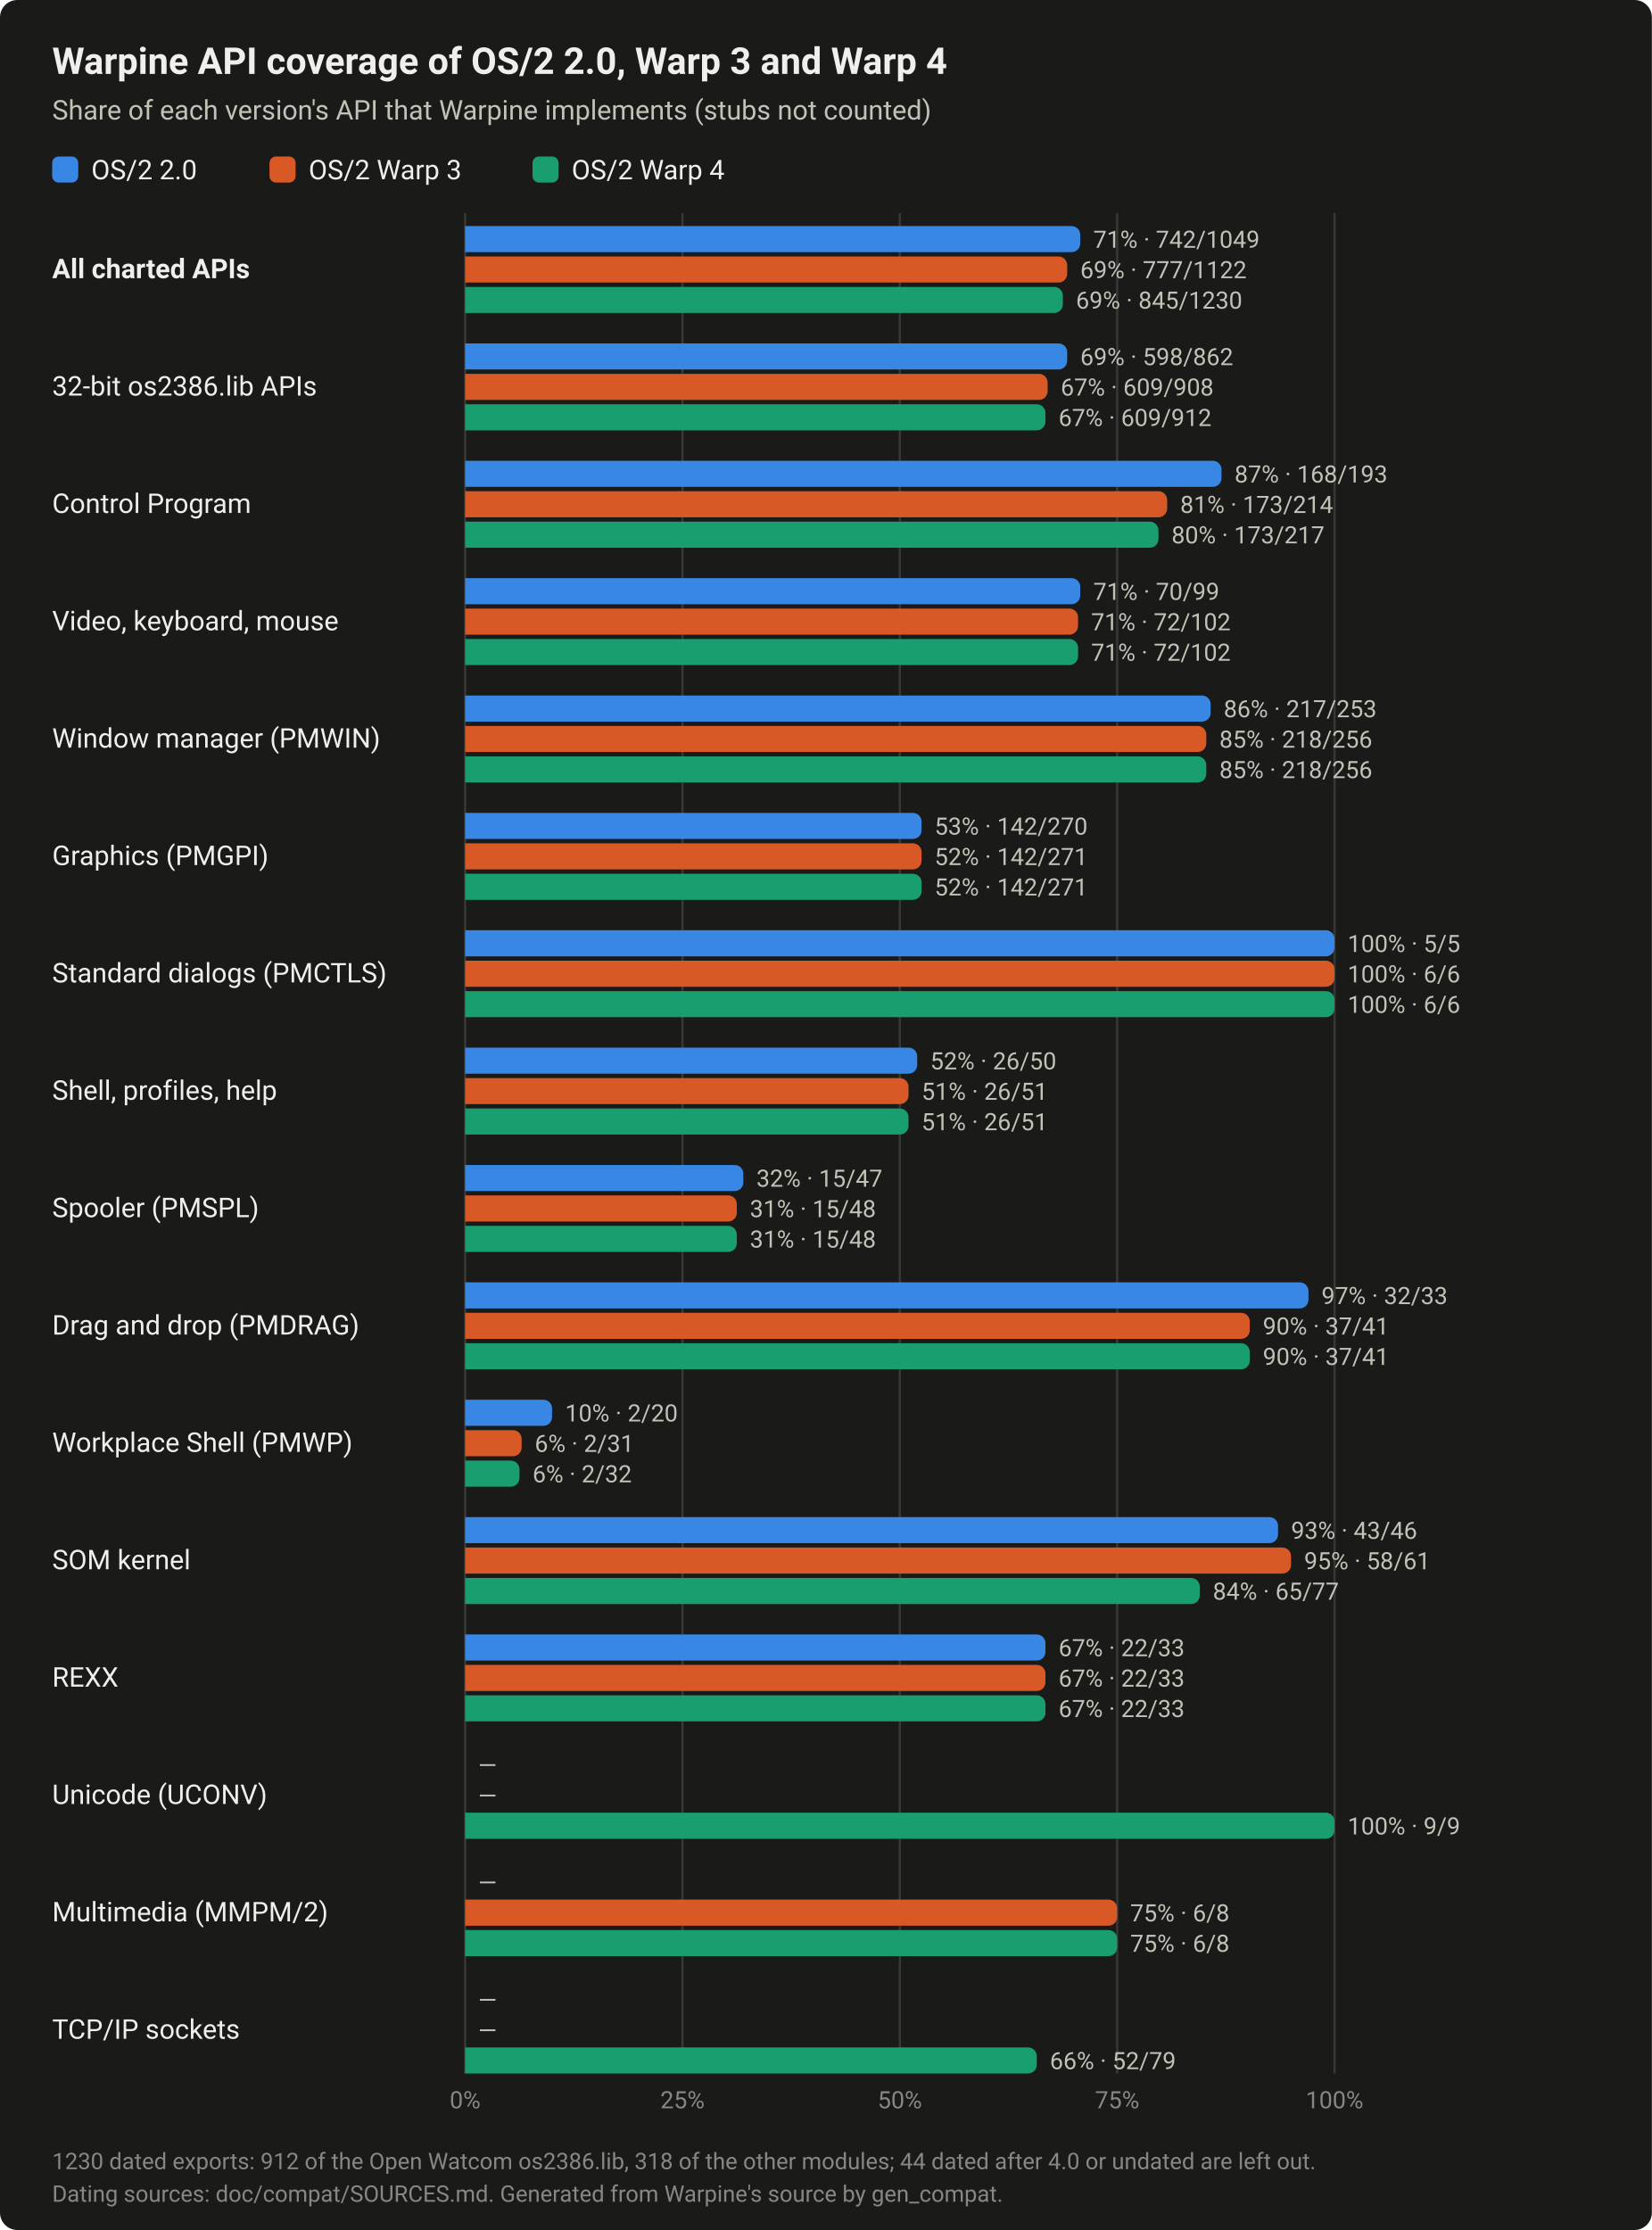
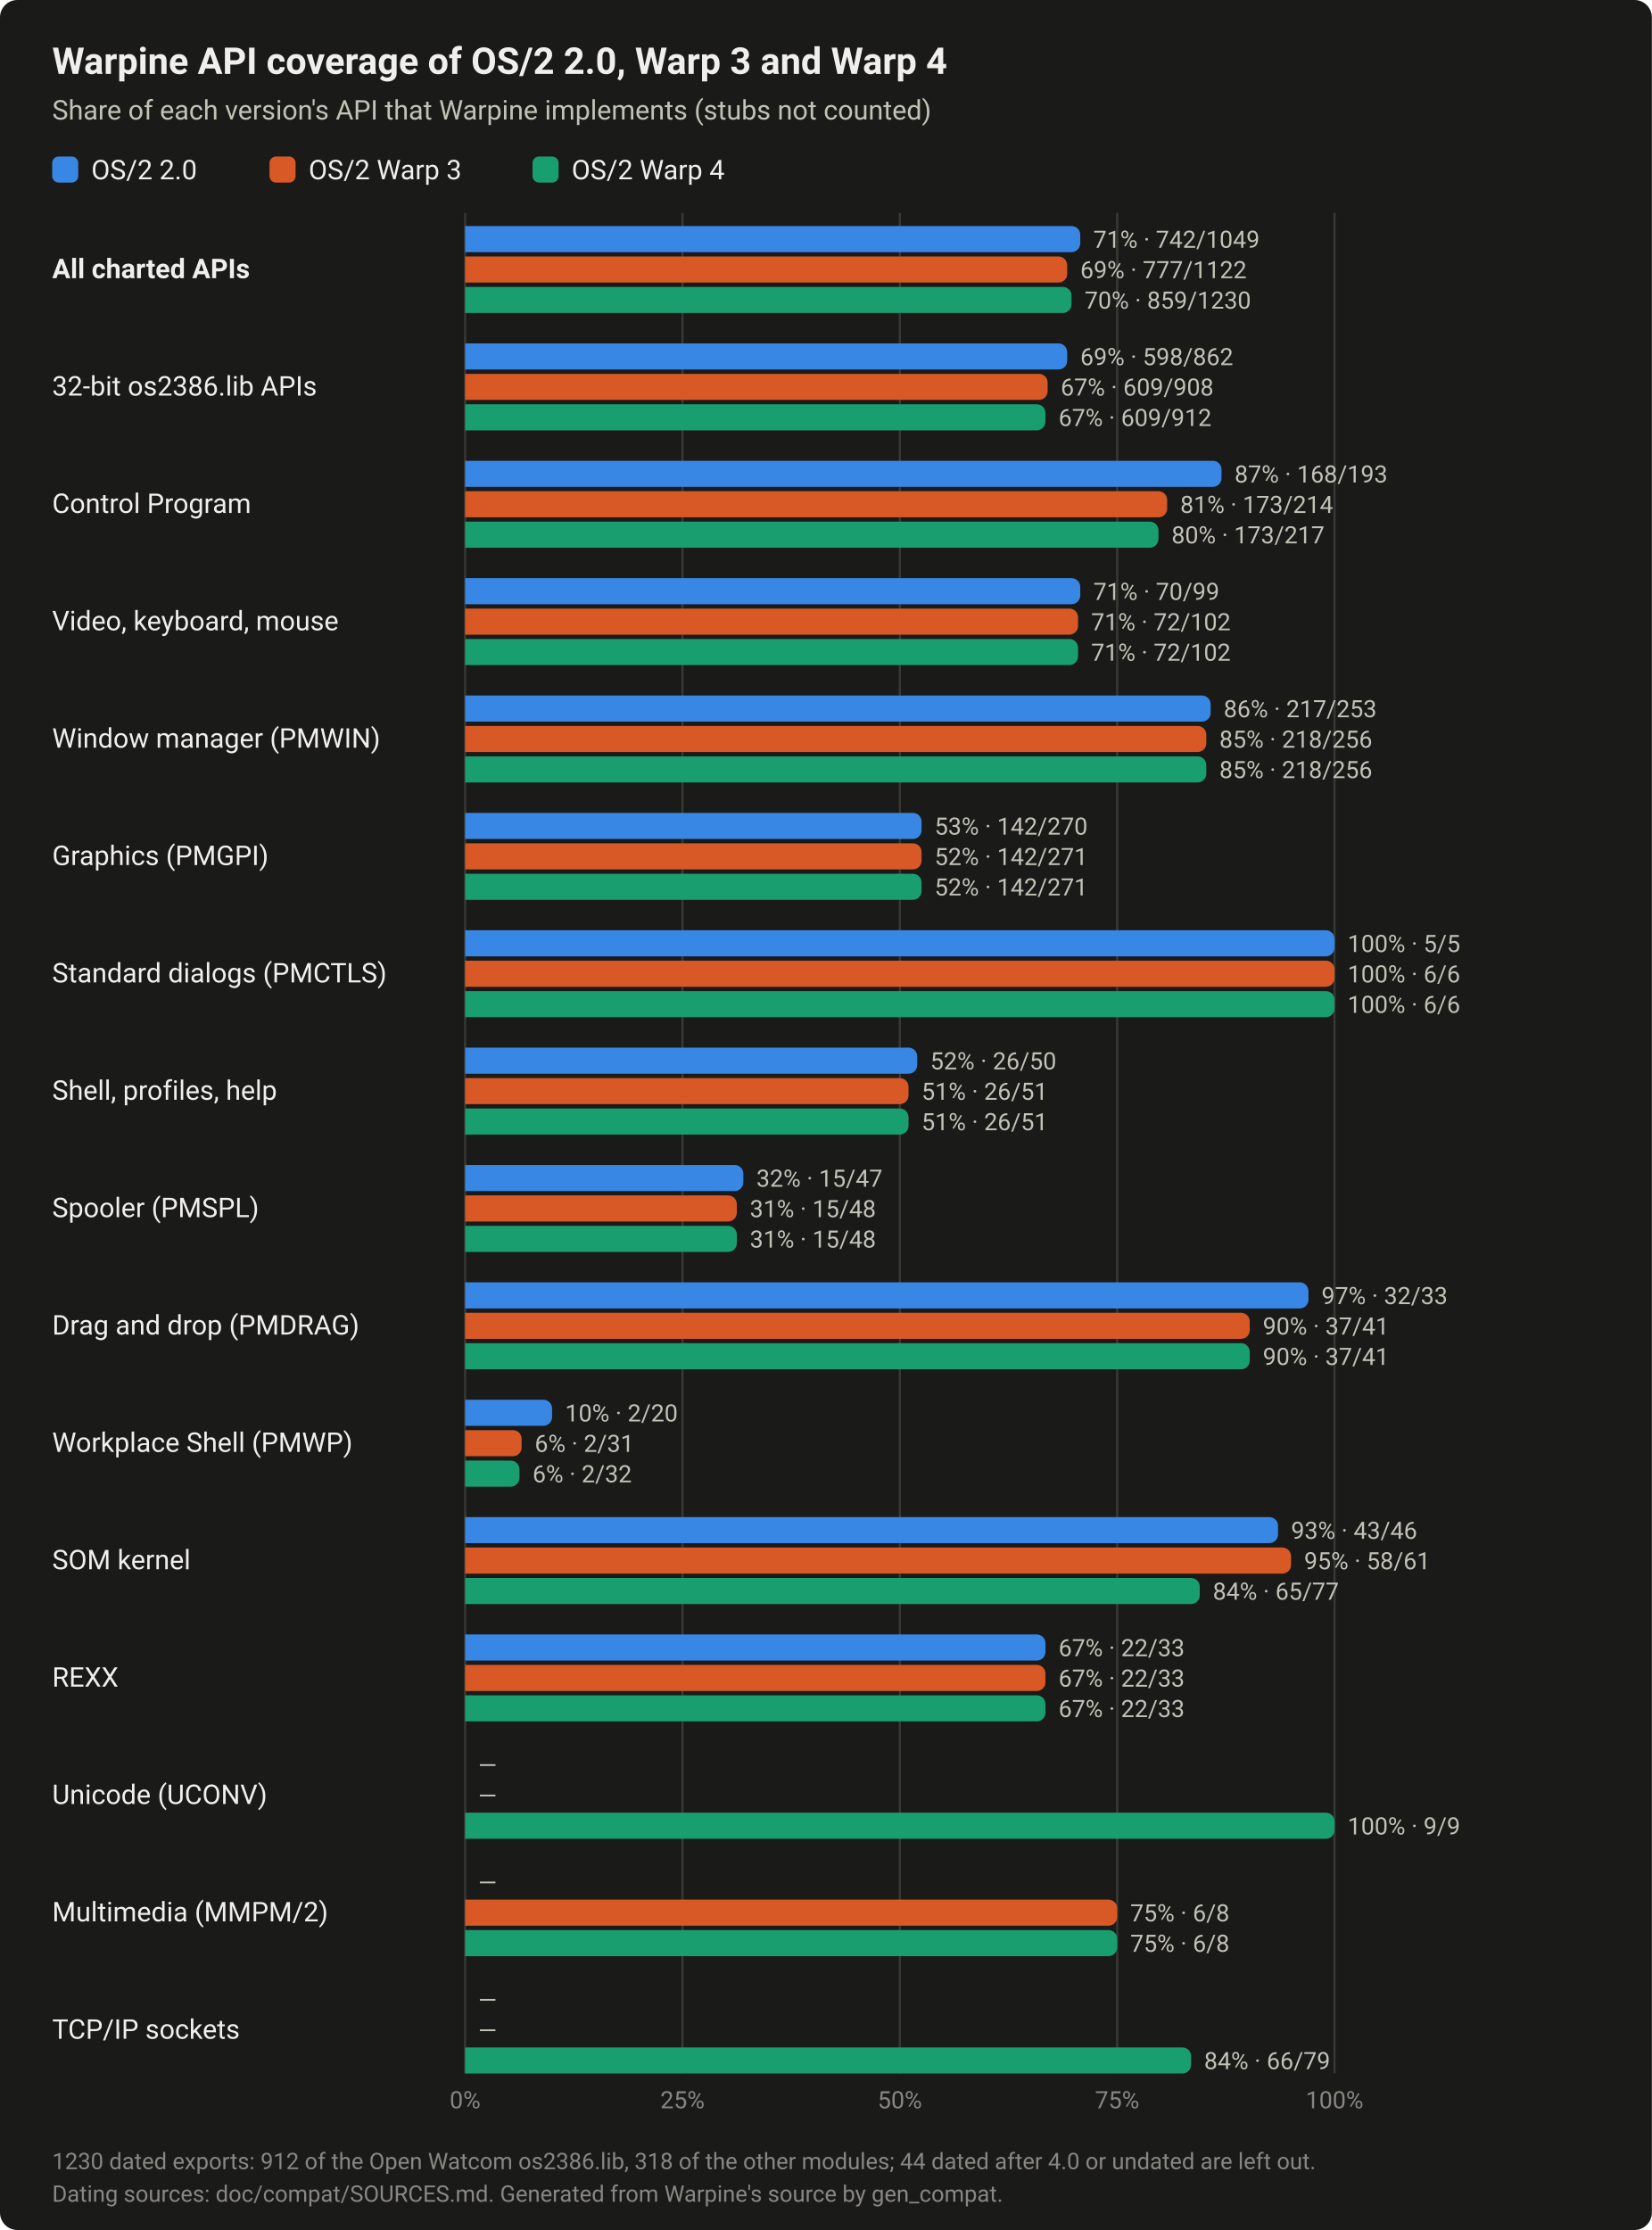
<svg xmlns="http://www.w3.org/2000/svg" width="760" height="1026" viewBox="0 0 760 1026" role="img" aria-labelledby="t d" font-family="system-ui, -apple-system, 'Segoe UI', Roboto, 'Helvetica Neue', Arial, sans-serif">
  <rect width="760" height="1026" rx="8" fill="#1a1a19" />
  <text x="24" y="34" font-size="17" font-weight="600" fill="#f0efec">Warpine API coverage of OS/2 2.0, Warp 3 and Warp 4</text>
  <text x="24" y="55" font-size="12.5" fill="#c3c2b7">Share of each version's API that Warpine implements (stubs not counted)</text>
  <rect x="24" y="72" width="12" height="12" rx="3" fill="#3987e5" />
  <text x="42" y="82.5" font-size="12.5" fill="#f0efec">OS/2 2.0</text>
  <rect x="124" y="72" width="12" height="12" rx="3" fill="#d95926" />
  <text x="142" y="82.5" font-size="12.5" fill="#f0efec">OS/2 Warp 3</text>
  <rect x="245" y="72" width="12" height="12" rx="3" fill="#199e70" />
  <text x="263" y="82.5" font-size="12.5" fill="#f0efec">OS/2 Warp 4</text>
  <line x1="214" y1="98" x2="214" y2="954" stroke="#383835" stroke-width="1" />
  <text x="214" y="970" font-size="11" text-anchor="middle" fill="#898781">0%</text>
  <line x1="314" y1="98" x2="314" y2="954" stroke="#383835" stroke-width="1" />
  <text x="314" y="970" font-size="11" text-anchor="middle" fill="#898781">25%</text>
  <line x1="414" y1="98" x2="414" y2="954" stroke="#383835" stroke-width="1" />
  <text x="414" y="970" font-size="11" text-anchor="middle" fill="#898781">50%</text>
  <line x1="514" y1="98" x2="514" y2="954" stroke="#383835" stroke-width="1" />
  <text x="514" y="970" font-size="11" text-anchor="middle" fill="#898781">75%</text>
  <line x1="614" y1="98" x2="614" y2="954" stroke="#383835" stroke-width="1" />
  <text x="614" y="970" font-size="11" text-anchor="middle" fill="#898781">100%</text>
  <text x="24" y="128" font-size="12.5" font-weight="600" fill="#f0efec">All charted APIs</text>
  <path d="M214 104h279a4 4 0 0 1 4 4v4a4 4 0 0 1 -4 4h-279z" fill="#3987e5" />
  <text x="503" y="114" font-size="11" fill="#c3c2b7">71% · 742/1049</text>
  <path d="M214 118h273a4 4 0 0 1 4 4v4a4 4 0 0 1 -4 4h-273z" fill="#d95926" />
  <text x="497" y="128" font-size="11" fill="#c3c2b7">69% · 777/1122</text>
-   <path d="M214 132h271a4 4 0 0 1 4 4v4a4 4 0 0 1 -4 4h-271z" fill="#199e70" />
-   <text x="495" y="142" font-size="11" fill="#c3c2b7">69% · 845/1230</text>
+   <path d="M214 132h275a4 4 0 0 1 4 4v4a4 4 0 0 1 -4 4h-275z" fill="#199e70" />
+   <text x="499" y="142" font-size="11" fill="#c3c2b7">70% · 859/1230</text>
  <text x="24" y="182" font-size="12.5" font-weight="400" fill="#f0efec">32-bit os2386.lib APIs</text>
  <path d="M214 158h273a4 4 0 0 1 4 4v4a4 4 0 0 1 -4 4h-273z" fill="#3987e5" />
  <text x="497" y="168" font-size="11" fill="#c3c2b7">69% · 598/862</text>
  <path d="M214 172h264a4 4 0 0 1 4 4v4a4 4 0 0 1 -4 4h-264z" fill="#d95926" />
  <text x="488" y="182" font-size="11" fill="#c3c2b7">67% · 609/908</text>
  <path d="M214 186h263a4 4 0 0 1 4 4v4a4 4 0 0 1 -4 4h-263z" fill="#199e70" />
  <text x="487" y="196" font-size="11" fill="#c3c2b7">67% · 609/912</text>
  <text x="24" y="236" font-size="12.5" font-weight="400" fill="#f0efec">Control Program</text>
  <path d="M214 212h344a4 4 0 0 1 4 4v4a4 4 0 0 1 -4 4h-344z" fill="#3987e5" />
  <text x="568" y="222" font-size="11" fill="#c3c2b7">87% · 168/193</text>
  <path d="M214 226h319a4 4 0 0 1 4 4v4a4 4 0 0 1 -4 4h-319z" fill="#d95926" />
  <text x="543" y="236" font-size="11" fill="#c3c2b7">81% · 173/214</text>
  <path d="M214 240h315a4 4 0 0 1 4 4v4a4 4 0 0 1 -4 4h-315z" fill="#199e70" />
  <text x="539" y="250" font-size="11" fill="#c3c2b7">80% · 173/217</text>
  <text x="24" y="290" font-size="12.5" font-weight="400" fill="#f0efec">Video, keyboard, mouse</text>
  <path d="M214 266h279a4 4 0 0 1 4 4v4a4 4 0 0 1 -4 4h-279z" fill="#3987e5" />
  <text x="503" y="276" font-size="11" fill="#c3c2b7">71% · 70/99</text>
  <path d="M214 280h278a4 4 0 0 1 4 4v4a4 4 0 0 1 -4 4h-278z" fill="#d95926" />
  <text x="502" y="290" font-size="11" fill="#c3c2b7">71% · 72/102</text>
  <path d="M214 294h278a4 4 0 0 1 4 4v4a4 4 0 0 1 -4 4h-278z" fill="#199e70" />
  <text x="502" y="304" font-size="11" fill="#c3c2b7">71% · 72/102</text>
  <text x="24" y="344" font-size="12.5" font-weight="400" fill="#f0efec">Window manager (PMWIN)</text>
  <path d="M214 320h339a4 4 0 0 1 4 4v4a4 4 0 0 1 -4 4h-339z" fill="#3987e5" />
  <text x="563" y="330" font-size="11" fill="#c3c2b7">86% · 217/253</text>
  <path d="M214 334h337a4 4 0 0 1 4 4v4a4 4 0 0 1 -4 4h-337z" fill="#d95926" />
  <text x="561" y="344" font-size="11" fill="#c3c2b7">85% · 218/256</text>
  <path d="M214 348h337a4 4 0 0 1 4 4v4a4 4 0 0 1 -4 4h-337z" fill="#199e70" />
  <text x="561" y="358" font-size="11" fill="#c3c2b7">85% · 218/256</text>
  <text x="24" y="398" font-size="12.5" font-weight="400" fill="#f0efec">Graphics (PMGPI)</text>
  <path d="M214 374h206a4 4 0 0 1 4 4v4a4 4 0 0 1 -4 4h-206z" fill="#3987e5" />
  <text x="430" y="384" font-size="11" fill="#c3c2b7">53% · 142/270</text>
  <path d="M214 388h206a4 4 0 0 1 4 4v4a4 4 0 0 1 -4 4h-206z" fill="#d95926" />
  <text x="430" y="398" font-size="11" fill="#c3c2b7">52% · 142/271</text>
  <path d="M214 402h206a4 4 0 0 1 4 4v4a4 4 0 0 1 -4 4h-206z" fill="#199e70" />
  <text x="430" y="412" font-size="11" fill="#c3c2b7">52% · 142/271</text>
  <text x="24" y="452" font-size="12.5" font-weight="400" fill="#f0efec">Standard dialogs (PMCTLS)</text>
  <path d="M214 428h396a4 4 0 0 1 4 4v4a4 4 0 0 1 -4 4h-396z" fill="#3987e5" />
  <text x="620" y="438" font-size="11" fill="#c3c2b7">100% · 5/5</text>
  <path d="M214 442h396a4 4 0 0 1 4 4v4a4 4 0 0 1 -4 4h-396z" fill="#d95926" />
  <text x="620" y="452" font-size="11" fill="#c3c2b7">100% · 6/6</text>
  <path d="M214 456h396a4 4 0 0 1 4 4v4a4 4 0 0 1 -4 4h-396z" fill="#199e70" />
  <text x="620" y="466" font-size="11" fill="#c3c2b7">100% · 6/6</text>
  <text x="24" y="506" font-size="12.5" font-weight="400" fill="#f0efec">Shell, profiles, help</text>
  <path d="M214 482h204a4 4 0 0 1 4 4v4a4 4 0 0 1 -4 4h-204z" fill="#3987e5" />
  <text x="428" y="492" font-size="11" fill="#c3c2b7">52% · 26/50</text>
  <path d="M214 496h200a4 4 0 0 1 4 4v4a4 4 0 0 1 -4 4h-200z" fill="#d95926" />
  <text x="424" y="506" font-size="11" fill="#c3c2b7">51% · 26/51</text>
  <path d="M214 510h200a4 4 0 0 1 4 4v4a4 4 0 0 1 -4 4h-200z" fill="#199e70" />
  <text x="424" y="520" font-size="11" fill="#c3c2b7">51% · 26/51</text>
  <text x="24" y="560" font-size="12.5" font-weight="400" fill="#f0efec">Spooler (PMSPL)</text>
  <path d="M214 536h124a4 4 0 0 1 4 4v4a4 4 0 0 1 -4 4h-124z" fill="#3987e5" />
  <text x="348" y="546" font-size="11" fill="#c3c2b7">32% · 15/47</text>
  <path d="M214 550h121a4 4 0 0 1 4 4v4a4 4 0 0 1 -4 4h-121z" fill="#d95926" />
  <text x="345" y="560" font-size="11" fill="#c3c2b7">31% · 15/48</text>
  <path d="M214 564h121a4 4 0 0 1 4 4v4a4 4 0 0 1 -4 4h-121z" fill="#199e70" />
  <text x="345" y="574" font-size="11" fill="#c3c2b7">31% · 15/48</text>
  <text x="24" y="614" font-size="12.5" font-weight="400" fill="#f0efec">Drag and drop (PMDRAG)</text>
  <path d="M214 590h384a4 4 0 0 1 4 4v4a4 4 0 0 1 -4 4h-384z" fill="#3987e5" />
  <text x="608" y="600" font-size="11" fill="#c3c2b7">97% · 32/33</text>
  <path d="M214 604h357a4 4 0 0 1 4 4v4a4 4 0 0 1 -4 4h-357z" fill="#d95926" />
  <text x="581" y="614" font-size="11" fill="#c3c2b7">90% · 37/41</text>
  <path d="M214 618h357a4 4 0 0 1 4 4v4a4 4 0 0 1 -4 4h-357z" fill="#199e70" />
  <text x="581" y="628" font-size="11" fill="#c3c2b7">90% · 37/41</text>
  <text x="24" y="668" font-size="12.5" font-weight="400" fill="#f0efec">Workplace Shell (PMWP)</text>
  <path d="M214 644h36a4 4 0 0 1 4 4v4a4 4 0 0 1 -4 4h-36z" fill="#3987e5" />
  <text x="260" y="654" font-size="11" fill="#c3c2b7">10% · 2/20</text>
  <path d="M214 658h22a4 4 0 0 1 4 4v4a4 4 0 0 1 -4 4h-22z" fill="#d95926" />
  <text x="246" y="668" font-size="11" fill="#c3c2b7">6% · 2/31</text>
  <path d="M214 672h21a4 4 0 0 1 4 4v4a4 4 0 0 1 -4 4h-21z" fill="#199e70" />
  <text x="245" y="682" font-size="11" fill="#c3c2b7">6% · 2/32</text>
  <text x="24" y="722" font-size="12.5" font-weight="400" fill="#f0efec">SOM kernel</text>
  <path d="M214 698h370a4 4 0 0 1 4 4v4a4 4 0 0 1 -4 4h-370z" fill="#3987e5" />
  <text x="594" y="708" font-size="11" fill="#c3c2b7">93% · 43/46</text>
  <path d="M214 712h376a4 4 0 0 1 4 4v4a4 4 0 0 1 -4 4h-376z" fill="#d95926" />
  <text x="600" y="722" font-size="11" fill="#c3c2b7">95% · 58/61</text>
  <path d="M214 726h334a4 4 0 0 1 4 4v4a4 4 0 0 1 -4 4h-334z" fill="#199e70" />
  <text x="558" y="736" font-size="11" fill="#c3c2b7">84% · 65/77</text>
  <text x="24" y="776" font-size="12.5" font-weight="400" fill="#f0efec">REXX</text>
  <path d="M214 752h263a4 4 0 0 1 4 4v4a4 4 0 0 1 -4 4h-263z" fill="#3987e5" />
  <text x="487" y="762" font-size="11" fill="#c3c2b7">67% · 22/33</text>
  <path d="M214 766h263a4 4 0 0 1 4 4v4a4 4 0 0 1 -4 4h-263z" fill="#d95926" />
  <text x="487" y="776" font-size="11" fill="#c3c2b7">67% · 22/33</text>
  <path d="M214 780h263a4 4 0 0 1 4 4v4a4 4 0 0 1 -4 4h-263z" fill="#199e70" />
  <text x="487" y="790" font-size="11" fill="#c3c2b7">67% · 22/33</text>
  <text x="24" y="830" font-size="12.5" font-weight="400" fill="#f0efec">Unicode (UCONV)</text>
  <text x="220" y="816" font-size="11" fill="#c3c2b7">—</text>
  <text x="220" y="830" font-size="11" fill="#c3c2b7">—</text>
  <path d="M214 834h396a4 4 0 0 1 4 4v4a4 4 0 0 1 -4 4h-396z" fill="#199e70" />
  <text x="620" y="844" font-size="11" fill="#c3c2b7">100% · 9/9</text>
  <text x="24" y="884" font-size="12.5" font-weight="400" fill="#f0efec">Multimedia (MMPM/2)</text>
  <text x="220" y="870" font-size="11" fill="#c3c2b7">—</text>
  <path d="M214 874h296a4 4 0 0 1 4 4v4a4 4 0 0 1 -4 4h-296z" fill="#d95926" />
  <text x="520" y="884" font-size="11" fill="#c3c2b7">75% · 6/8</text>
  <path d="M214 888h296a4 4 0 0 1 4 4v4a4 4 0 0 1 -4 4h-296z" fill="#199e70" />
  <text x="520" y="898" font-size="11" fill="#c3c2b7">75% · 6/8</text>
  <text x="24" y="938" font-size="12.5" font-weight="400" fill="#f0efec">TCP/IP sockets</text>
  <text x="220" y="924" font-size="11" fill="#c3c2b7">—</text>
  <text x="220" y="938" font-size="11" fill="#c3c2b7">—</text>
-   <path d="M214 942h259a4 4 0 0 1 4 4v4a4 4 0 0 1 -4 4h-259z" fill="#199e70" />
-   <text x="483" y="952" font-size="11" fill="#c3c2b7">66% · 52/79</text>
+   <path d="M214 942h330a4 4 0 0 1 4 4v4a4 4 0 0 1 -4 4h-330z" fill="#199e70" />
+   <text x="554" y="952" font-size="11" fill="#c3c2b7">84% · 66/79</text>
  <text x="24" y="998" font-size="10.5" fill="#898781">1230 dated exports: 912 of the Open Watcom os2386.lib, 318 of the other modules; 44 dated after 4.0 or undated are left out.</text>
  <text x="24" y="1013" font-size="10.5" fill="#898781">Dating sources: doc/compat/SOURCES.md. Generated from Warpine's source by gen_compat.</text>
</svg>
